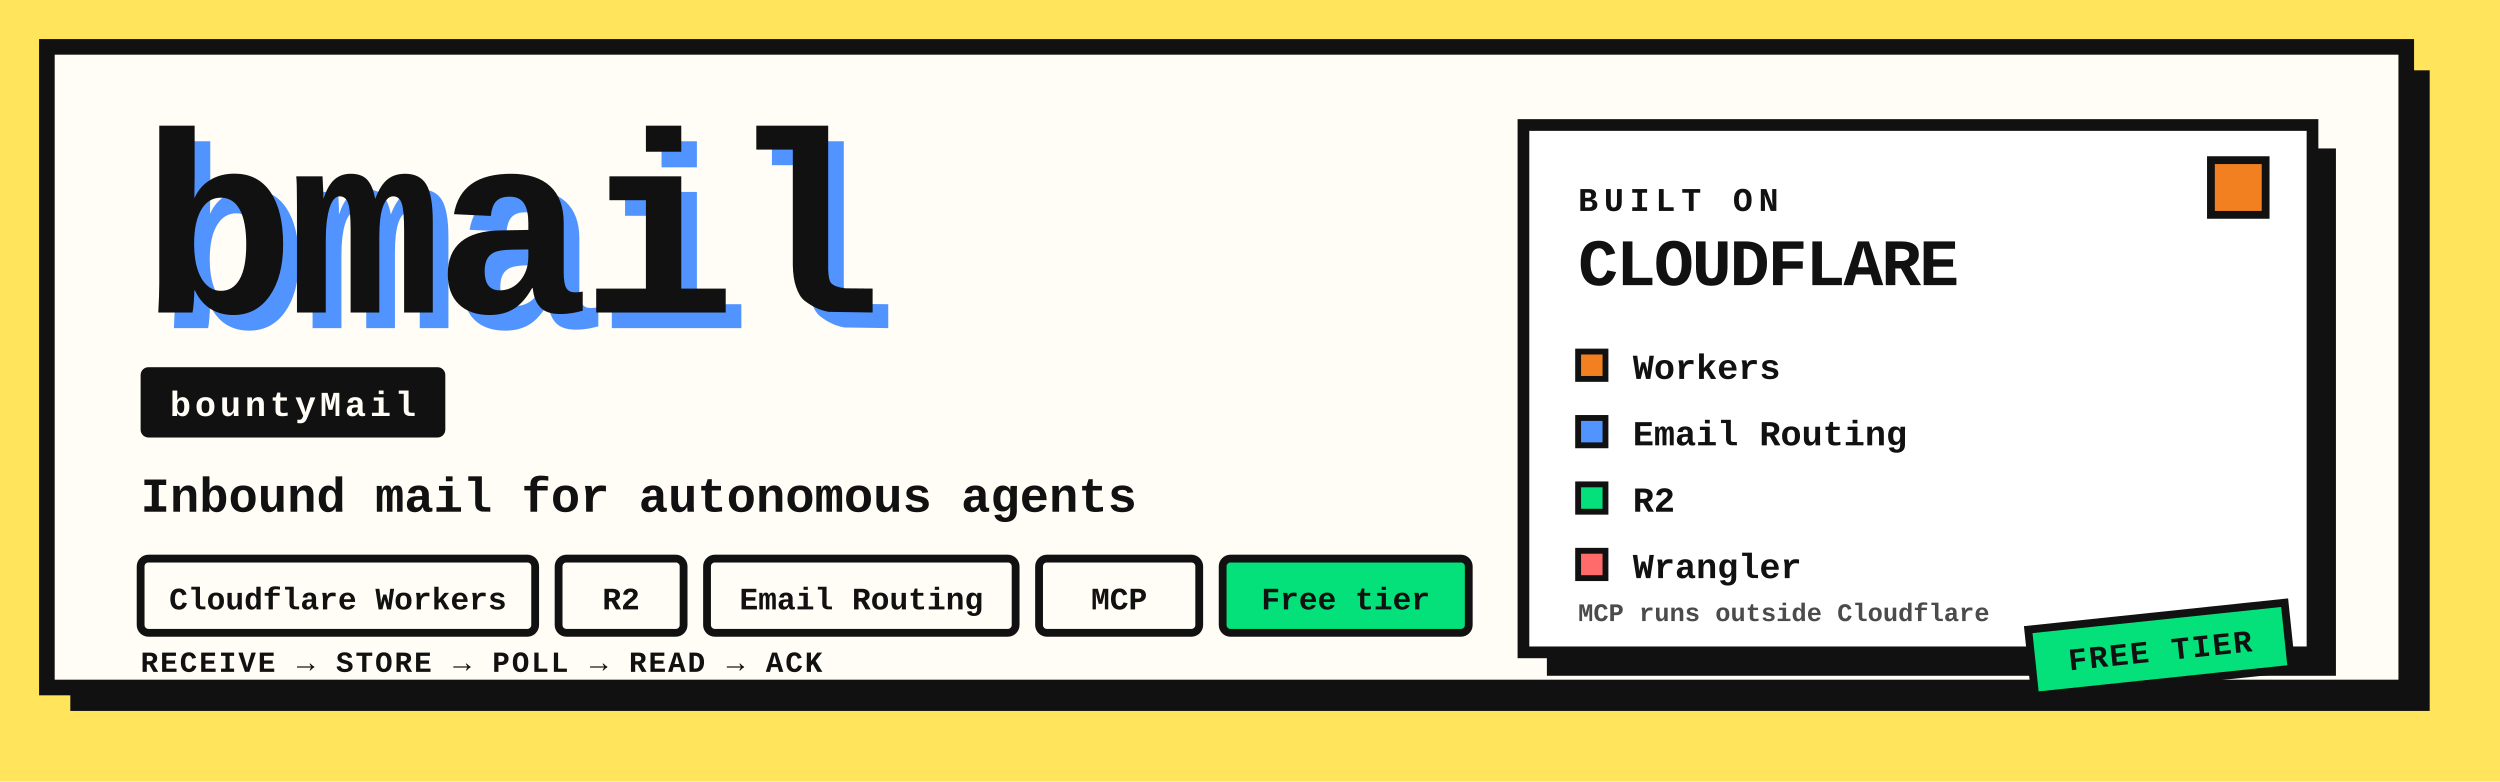
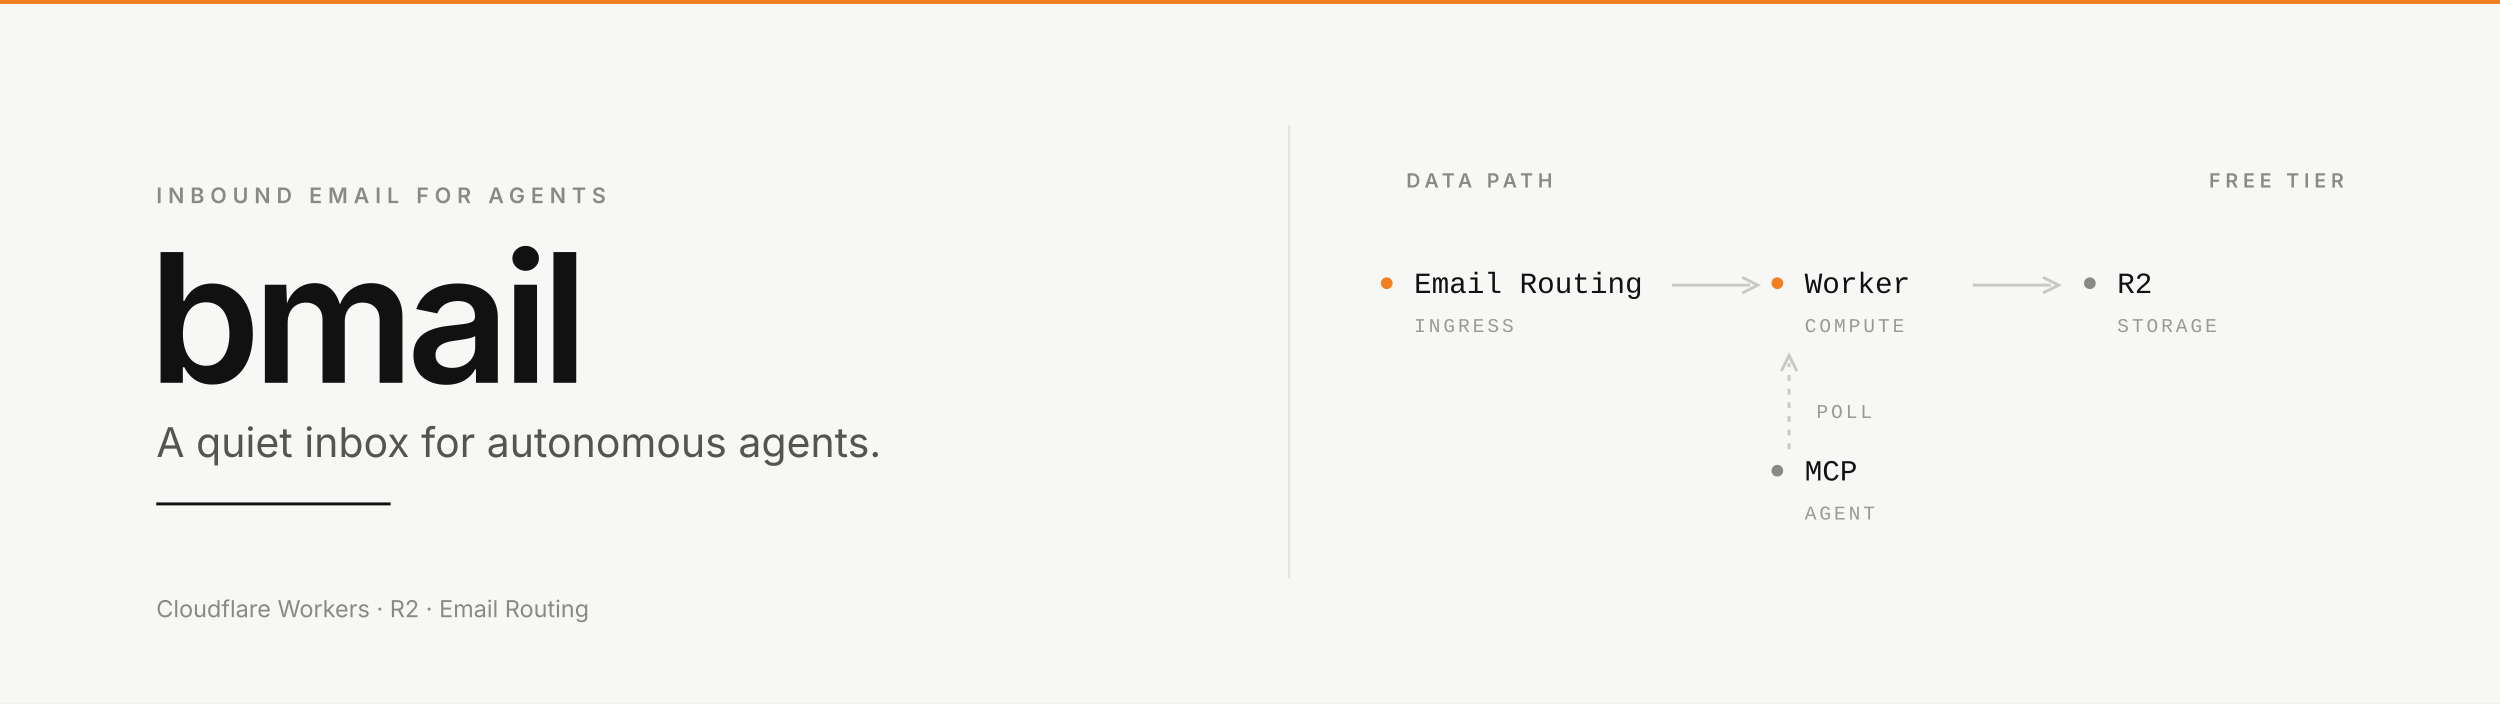
- <svg xmlns="http://www.w3.org/2000/svg" width="1280" height="400" viewBox="0 0 1280 400" role="img" aria-labelledby="bmail-banner-title bmail-banner-desc">
-   <rect width="1280" height="400" fill="#FFE45C" />
-   <rect x="36" y="36" width="1208" height="328" fill="#111111" />
-   <rect x="24" y="24" width="1208" height="328" fill="#FFFDF5" stroke="#111111" stroke-width="8" />
-   <g font-family="ui-monospace, SFMono-Regular, Menlo, Consolas, 'Liberation Mono', monospace">
-     <text x="80" y="168" font-size="132" font-weight="900" letter-spacing="-4" fill="#5294FF">bmail</text>
-     <text x="72" y="160" font-size="132" font-weight="900" letter-spacing="-4" fill="#111111">bmail</text>
-     <rect x="72" y="188" width="156" height="36" rx="4" fill="#111111" />
-     <text x="150" y="213" text-anchor="middle" font-size="18" font-weight="700" letter-spacing="2" fill="#FFFDF5">bountyMail</text>
-     <text x="72" y="262" font-size="25" font-weight="700" fill="#111111">Inbound mail for autonomous agents</text>
-     <g font-size="16" font-weight="700" fill="#111111">
-       <rect x="72" y="286" width="202" height="38" rx="4" fill="#FFFDF5" stroke="#111111" stroke-width="4" />
-       <text x="173" y="312" text-anchor="middle">Cloudflare Workers</text>
-       <rect x="286" y="286" width="64" height="38" rx="4" fill="#FFFDF5" stroke="#111111" stroke-width="4" />
-       <text x="318" y="312" text-anchor="middle">R2</text>
-       <rect x="362" y="286" width="158" height="38" rx="4" fill="#FFFDF5" stroke="#111111" stroke-width="4" />
-       <text x="441" y="312" text-anchor="middle">Email Routing</text>
-       <rect x="532" y="286" width="82" height="38" rx="4" fill="#FFFDF5" stroke="#111111" stroke-width="4" />
-       <text x="573" y="312" text-anchor="middle">MCP</text>
-       <rect x="626" y="286" width="126" height="38" rx="4" fill="#05E17A" stroke="#111111" stroke-width="4" />
-       <text x="689" y="312" text-anchor="middle">Free tier</text>
-     </g>
-     <text x="72" y="344" font-size="15" font-weight="700" letter-spacing="1" fill="#111111">RECEIVE → STORE → POLL → READ → ACK</text>
-     <rect x="792" y="76" width="404" height="270" fill="#111111" />
-     <rect x="780" y="64" width="404" height="270" fill="#FFFFFF" stroke="#111111" stroke-width="6" />
-     <text x="808" y="108" font-size="17" font-weight="700" letter-spacing="3" fill="#111111">BUILT ON</text>
-     <text x="808" y="146" font-size="34" font-weight="900" letter-spacing="-1" fill="#111111">CLOUDFLARE</text>
-     <rect x="1132" y="82" width="28" height="28" fill="#F38020" stroke="#111111" stroke-width="4" />
-     <g font-size="18" font-weight="700" fill="#111111">
-       <rect x="808" y="180" width="14" height="14" fill="#F38020" stroke="#111111" stroke-width="3" />
-       <text x="836" y="194">Workers</text>
-       <rect x="808" y="214" width="14" height="14" fill="#5294FF" stroke="#111111" stroke-width="3" />
-       <text x="836" y="228">Email Routing</text>
-       <rect x="808" y="248" width="14" height="14" fill="#05E17A" stroke="#111111" stroke-width="3" />
-       <text x="836" y="262">R2</text>
-       <rect x="808" y="282" width="14" height="14" fill="#FF6B6B" stroke="#111111" stroke-width="3" />
-       <text x="836" y="296">Wrangler</text>
-     </g>
-     <text x="808" y="318" font-size="13" font-weight="700" fill="#4B4B4B">MCP runs outside Cloudflare</text>
-     <g transform="rotate(-6 1100 334)">
-       <rect x="1040" y="316" width="132" height="34" fill="#05E17A" stroke="#111111" stroke-width="4" />
-       <text x="1106" y="339" text-anchor="middle" font-size="16" font-weight="900" letter-spacing="1" fill="#111111">FREE TIER</text>
+ <svg xmlns="http://www.w3.org/2000/svg" width="1280" height="360" viewBox="0 0 1280 360" role="img" aria-labelledby="bmail-banner-title bmail-banner-desc">
+   <rect width="1280" height="360" fill="#F7F7F5" />
+   <rect x="0" y="0" width="1280" height="2" fill="#F38020" />
+   <line x1="660" y1="64" x2="660" y2="296" stroke="#E3E3DE" stroke-width="1" />
+   <g font-family="Inter, -apple-system, BlinkMacSystemFont, 'Segoe UI', Helvetica, Arial, sans-serif">
+     <text x="80" y="104" font-size="11" font-weight="600" letter-spacing="3" fill="#8A8A85">INBOUND EMAIL FOR AGENTS</text>
+     <text x="76" y="196" font-size="92" font-weight="600" letter-spacing="-4" fill="#111111">bmail</text>
+     <text x="80" y="234" font-size="21" font-weight="400" fill="#55554F">A quiet inbox for autonomous agents.</text>
+     <line x1="80" y1="258" x2="200" y2="258" stroke="#111111" stroke-width="1.5" />
+     <text x="80" y="316" font-size="12" fill="#8A8A85">Cloudflare Workers · R2 · Email Routing</text>
+     <text x="720" y="96" font-size="10" font-weight="600" letter-spacing="2.5" fill="#8A8A85">DATA PATH</text>
+     <text x="1200" y="96" text-anchor="end" font-size="10" font-weight="600" letter-spacing="2.5" fill="#8A8A85">FREE TIER</text>
+     <g font-family="ui-monospace, SFMono-Regular, Menlo, Consolas, 'Liberation Mono', monospace">
+       <circle cx="710" cy="145" r="3" fill="#F38020" />
+       <text x="724" y="150" font-size="15" font-weight="500" fill="#111111">Email Routing</text>
+       <text x="724" y="170" font-size="10" letter-spacing="1.5" fill="#9A9A94">INGRESS</text>
+       <line x1="856" y1="146" x2="896" y2="146" stroke="#C9C9C3" stroke-width="1.5" />
+       <path d="M892 142 L900 146 L892 150" fill="none" stroke="#C9C9C3" stroke-width="1.5" />
+       <circle cx="910" cy="145" r="3" fill="#F38020" />
+       <text x="924" y="150" font-size="15" font-weight="500" fill="#111111">Worker</text>
+       <text x="924" y="170" font-size="10" letter-spacing="1.5" fill="#9A9A94">COMPUTE</text>
+       <line x1="1010" y1="146" x2="1050" y2="146" stroke="#C9C9C3" stroke-width="1.5" />
+       <path d="M1046 142 L1054 146 L1046 150" fill="none" stroke="#C9C9C3" stroke-width="1.5" />
+       <circle cx="1070" cy="145" r="3" fill="#8A8A85" />
+       <text x="1084" y="150" font-size="15" font-weight="500" fill="#111111">R2</text>
+       <text x="1084" y="170" font-size="10" letter-spacing="1.5" fill="#9A9A94">STORAGE</text>
+       <circle cx="910" cy="241" r="3" fill="#8A8A85" />
+       <text x="924" y="246" font-size="15" font-weight="500" fill="#111111">MCP</text>
+       <text x="924" y="266" font-size="10" letter-spacing="1.5" fill="#9A9A94">AGENT</text>
+       <line x1="916" y1="230" x2="916" y2="186" stroke="#C9C9C3" stroke-width="1.5" stroke-dasharray="3 4" />
+       <path d="M912 190 L916 182 L920 190" fill="none" stroke="#C9C9C3" stroke-width="1.5" />
+       <text x="930" y="214" font-size="10" letter-spacing="1.5" fill="#9A9A94">POLL</text>
    </g>
  </g>
</svg>
